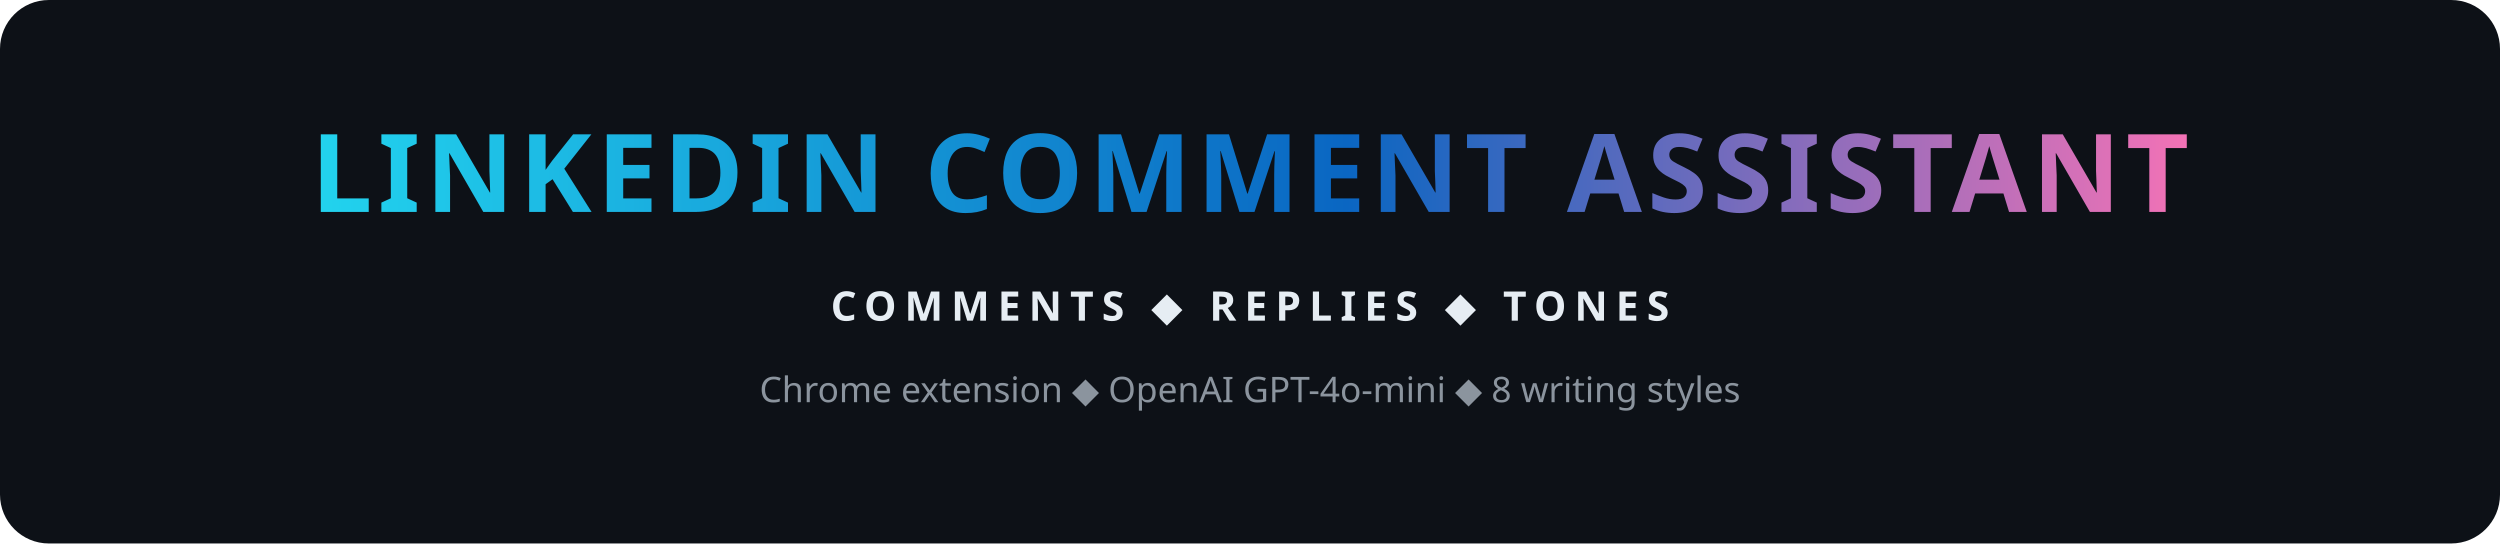
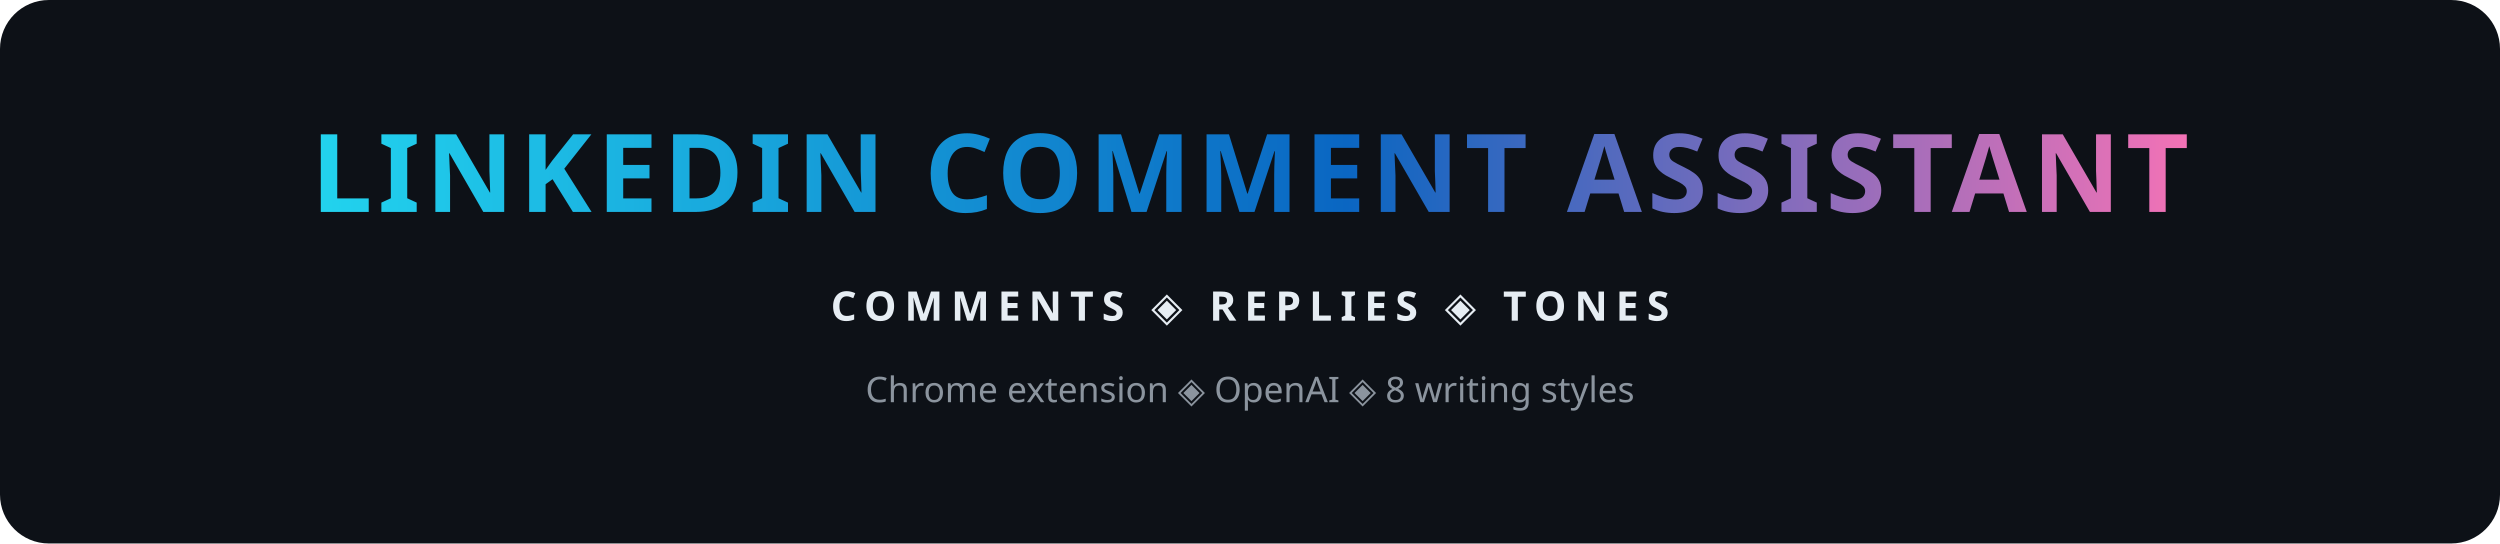
<svg xmlns="http://www.w3.org/2000/svg" width="920" height="200" viewBox="0 0 920 200" role="img" aria-label="LinkedIn Comment Assistant">
  <defs>
    <linearGradient id="titleGrad" x1="0%" y1="0%" x2="100%" y2="0%">
      <stop offset="0%" stop-color="#22d3ee" />
      <stop offset="55%" stop-color="#0a66c2" />
      <stop offset="100%" stop-color="#f472b6" />
    </linearGradient>
  </defs>
  <rect width="920" height="200" rx="18" fill="#0d1117" />
  <text x="460" y="78" text-anchor="middle" font-family="Segoe UI, system-ui, -apple-system, sans-serif" font-size="40" font-weight="700" letter-spacing="2" fill="url(#titleGrad)">LINKEDIN COMMENT ASSISTANT</text>
-   <text x="460" y="118" text-anchor="middle" font-family="Segoe UI, system-ui, sans-serif" font-size="15" font-weight="600" letter-spacing="3" fill="#e6edf3">COMMENTS ◆ REPLIES ◆ TONES</text>
-   <text x="460" y="148" text-anchor="middle" font-family="Segoe UI, system-ui, sans-serif" font-size="13" fill="#8b949e">Chrome extension ◆ OpenAI GPT-4o-mini ◆ 8 writing styles</text>
+   <text x="460" y="118" text-anchor="middle" font-family="Segoe UI, system-ui, sans-serif" font-size="15" font-weight="600" letter-spacing="3" fill="#e6edf3">COMMENTS ◈ REPLIES ◈ TONES</text>
+   <text x="460" y="148" text-anchor="middle" font-family="Segoe UI, system-ui, sans-serif" font-size="13" fill="#8b949e">Chrome extension ◈ OpenAI ◈ 8 writing styles</text>
</svg>
